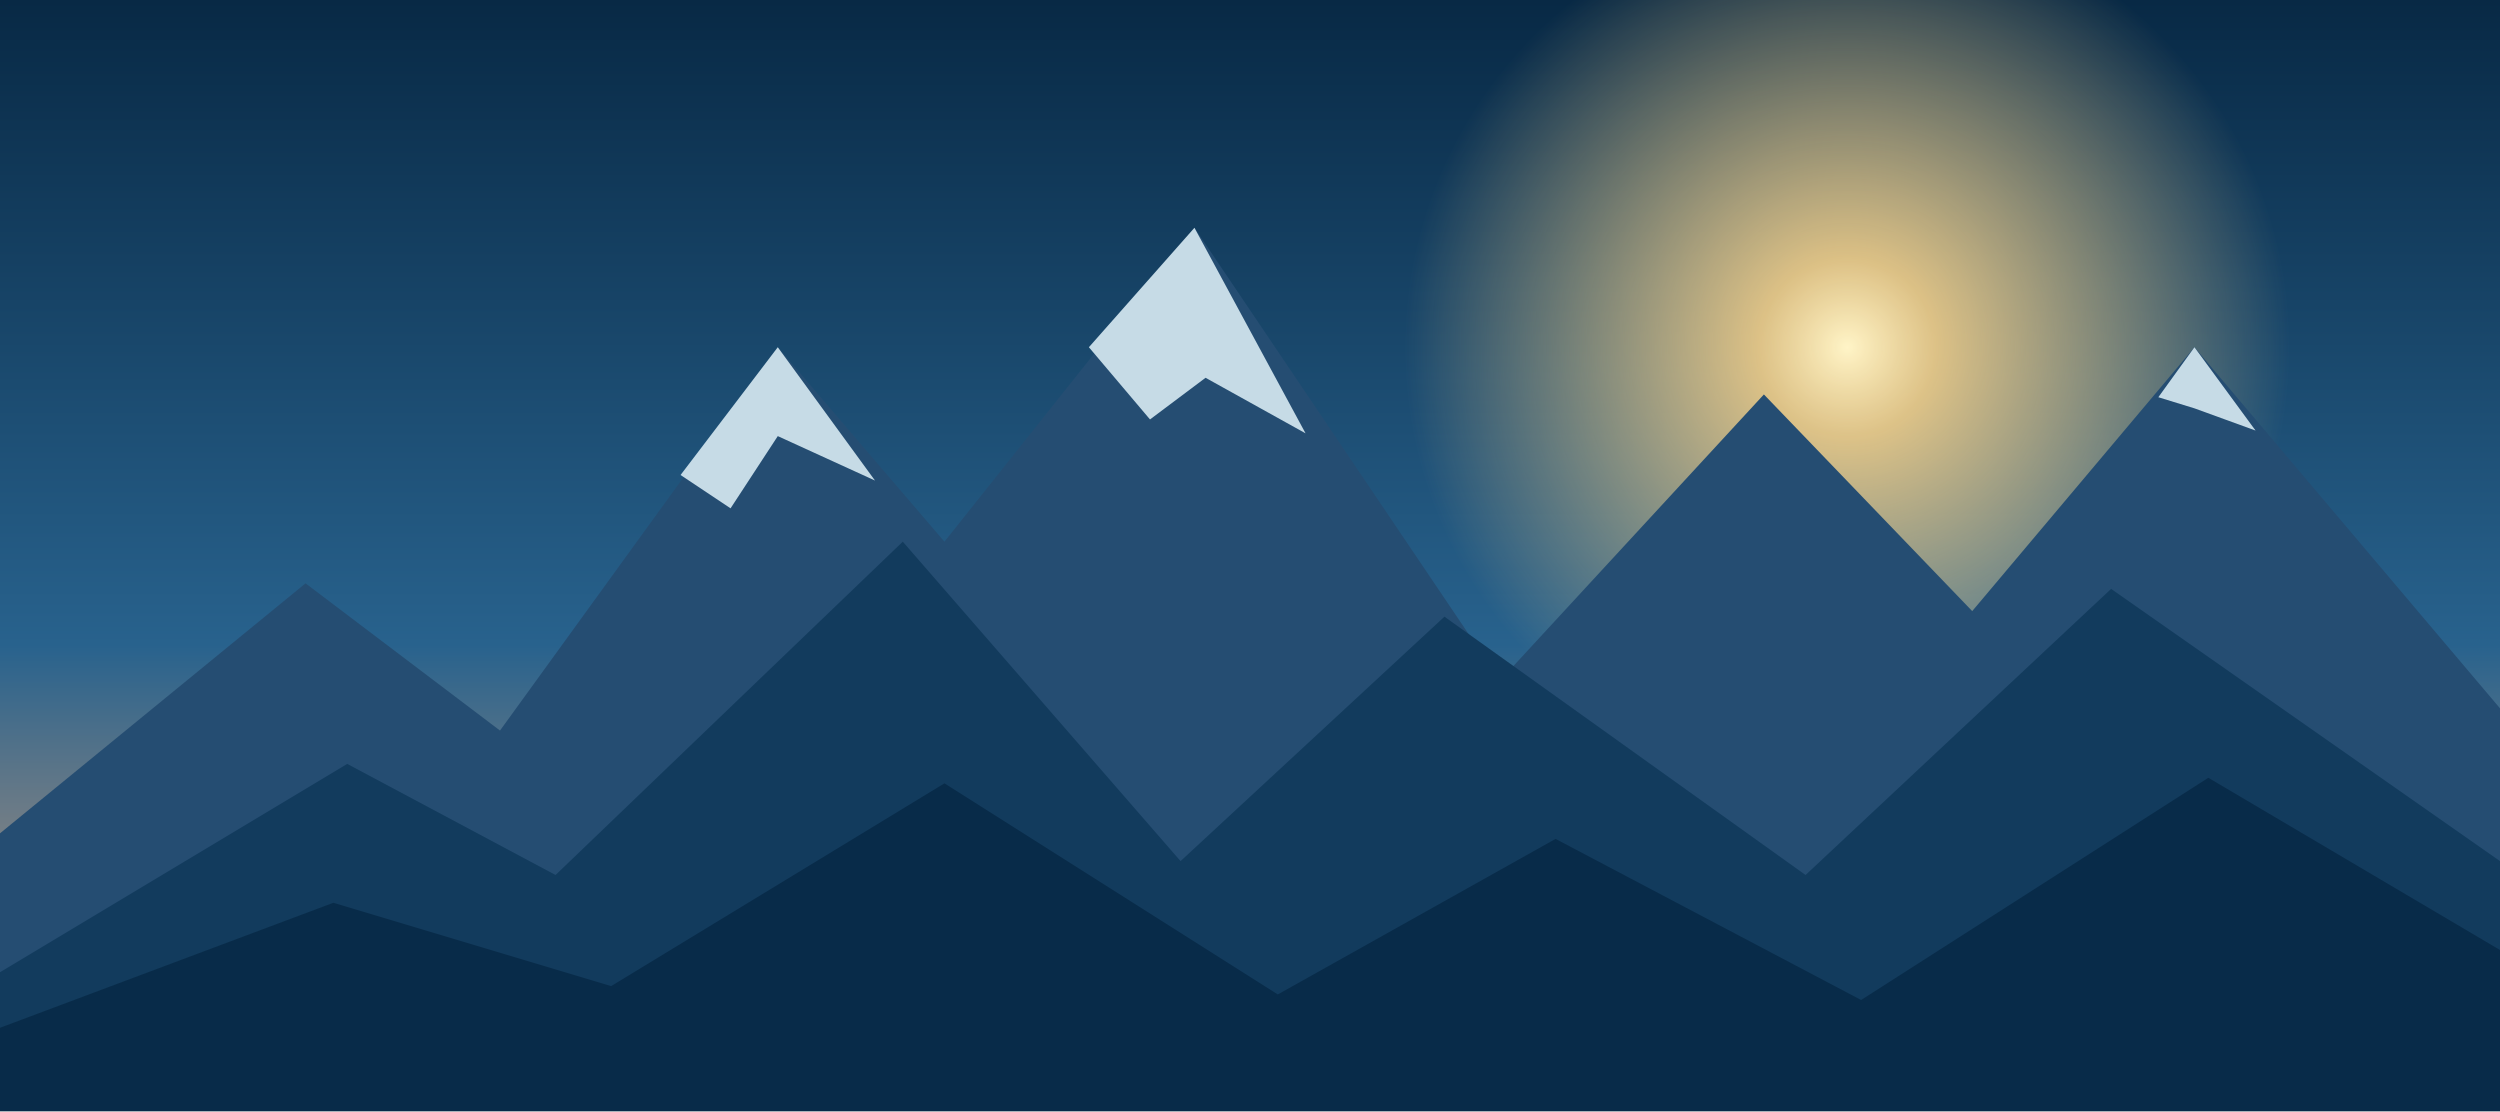
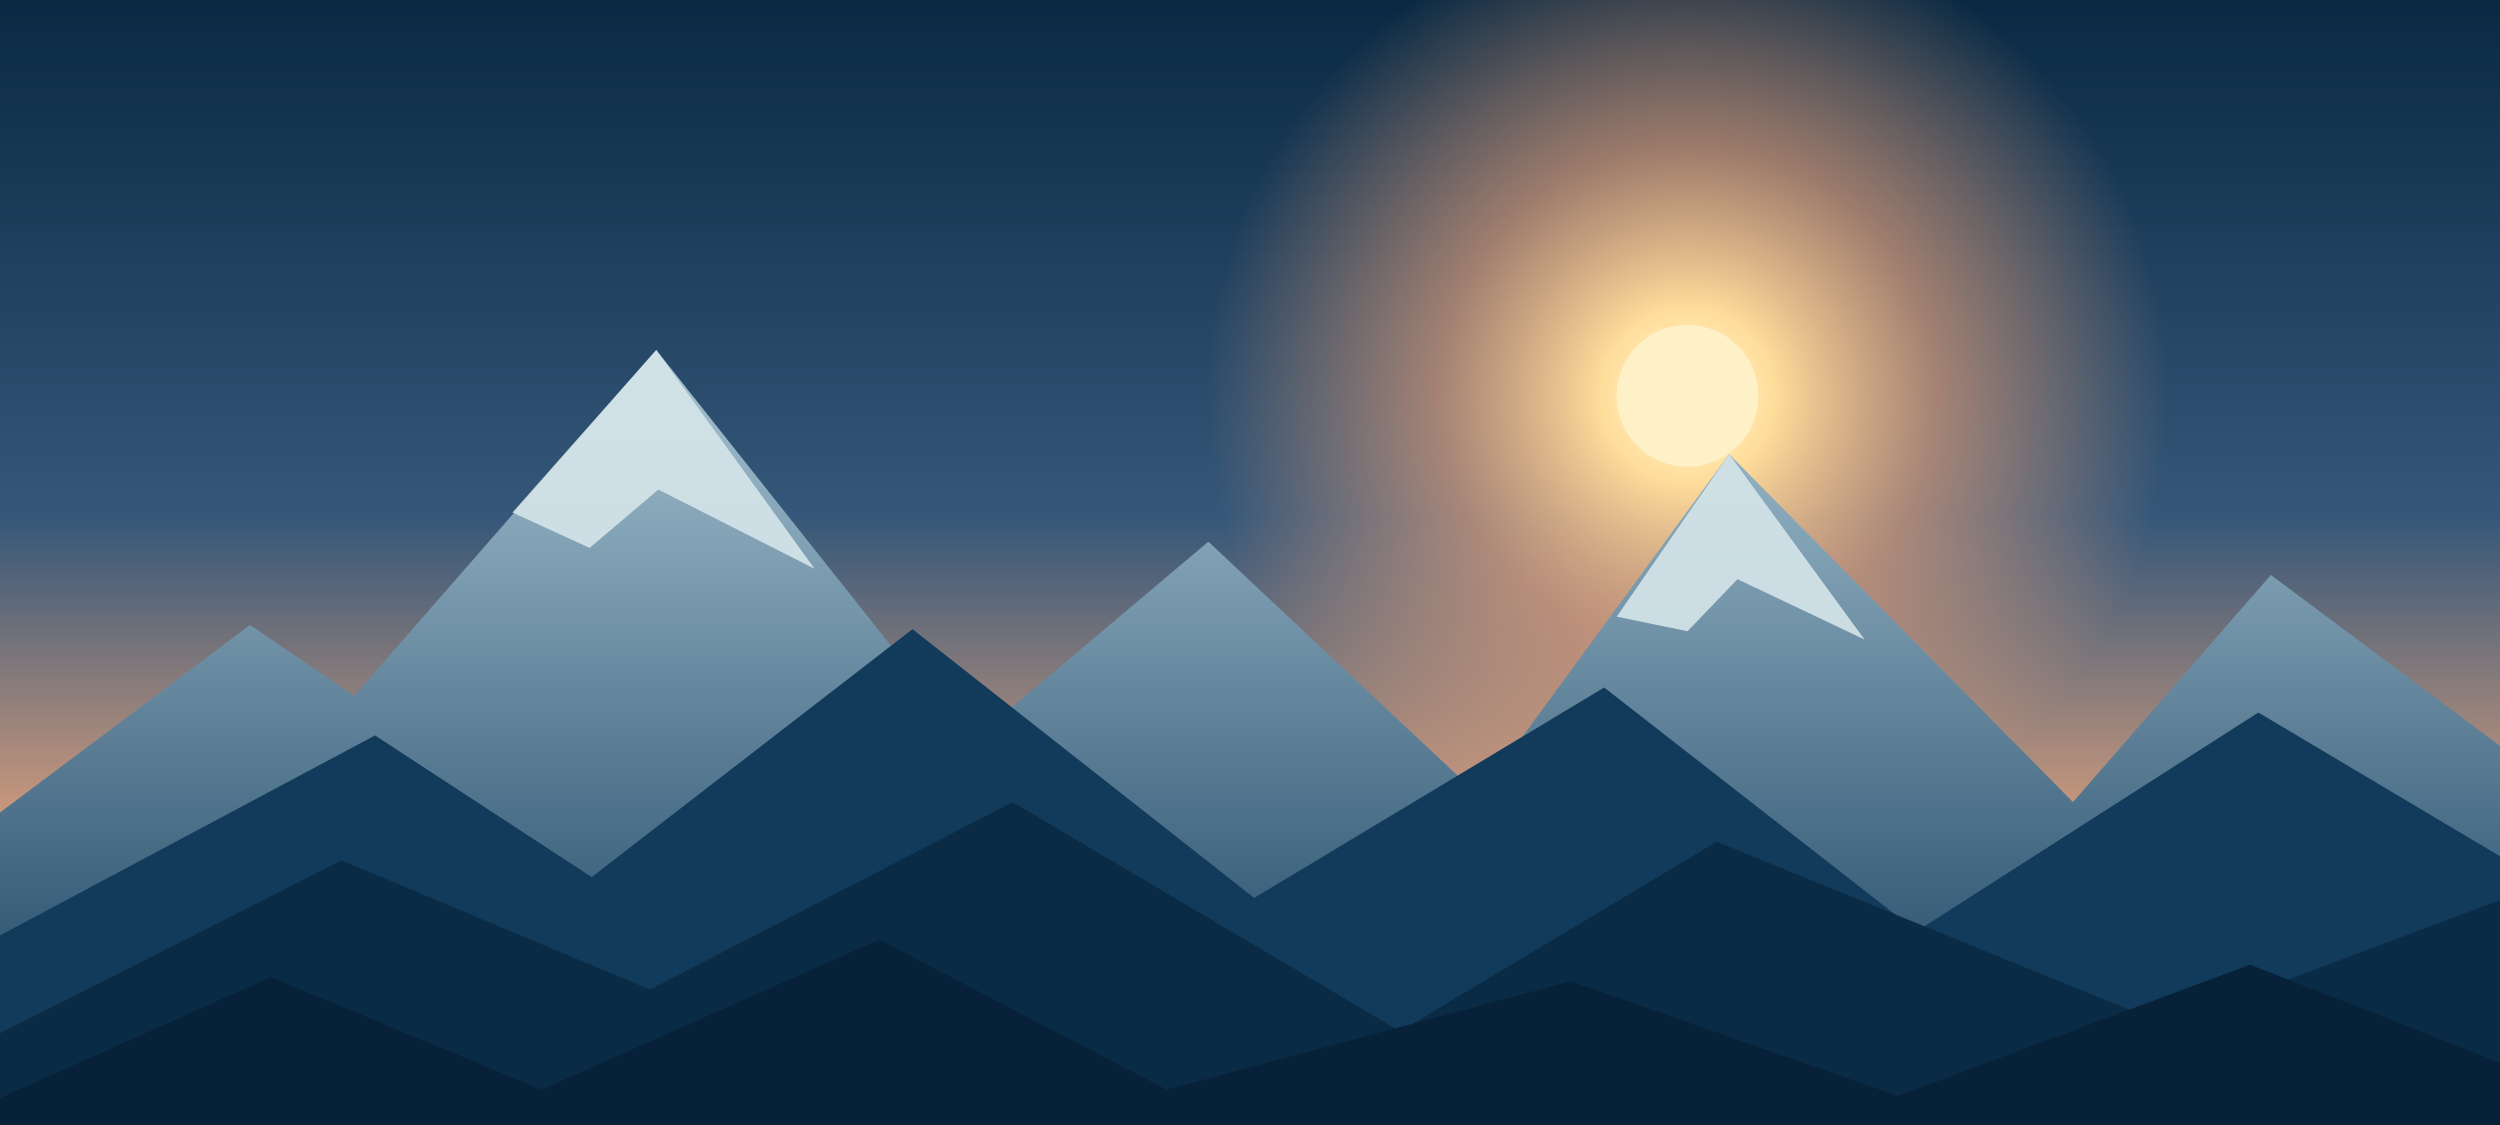
- <svg xmlns="http://www.w3.org/2000/svg" viewBox="0 0 900 400" preserveAspectRatio="xMidYMid slice">
+ <svg xmlns="http://www.w3.org/2000/svg" viewBox="0 0 1200 540" preserveAspectRatio="xMidYMid slice">
  <defs>
    <linearGradient id="sky" x2="0" y2="1">
-       <stop stop-color="#082945" />
-       <stop offset=".58" stop-color="#28628d" />
-       <stop offset="1" stop-color="#e3a77b" />
+       <stop stop-color="#092943" />
+       <stop offset=".46" stop-color="#355779" />
+       <stop offset=".77" stop-color="#e4a47d" />
+       <stop offset="1" stop-color="#153e5c" />
    </linearGradient>
    <radialGradient id="sun">
-       <stop stop-color="#fff4c7" />
-       <stop offset=".2" stop-color="#ffd78b" stop-opacity=".85" />
-       <stop offset="1" stop-color="#ffd78b" stop-opacity="0" />
+       <stop stop-color="#fffbd5" />
+       <stop offset=".18" stop-color="#ffdd9b" />
+       <stop offset=".52" stop-color="#f4a77a" stop-opacity=".6" />
+       <stop offset="1" stop-color="#f4a77a" stop-opacity="0" />
    </radialGradient>
+     <linearGradient id="peak" x2="0" y2="1">
+       <stop stop-color="#a6c3d2" />
+       <stop offset="1" stop-color="#123b5b" />
+     </linearGradient>
  </defs>
-   <rect width="900" height="400" fill="url(#sky)" />
-   <circle cx="665" cy="125" r="160" fill="url(#sun)" />
-   <path d="M0 300 110 210 180 263 280 125 340 195 430 82 540 245 635 142 710 220 790 125 900 255V400H0Z" fill="#254d72" />
-   <path d="m245 171 35-46 35 48-35-16-17 26Zm147-46 38-43 40 74-36-20-20 15Zm385 18 13-18 22 30-22-8Z" fill="#c6dbe6" />
-   <path d="M0 350 125 275 200 315 325 195 425 310 520 222 650 315 760 212 900 310V400H0Z" fill="#123b5d" />
-   <path d="M0 370 120 325 220 355 340 282 460 358 560 302 670 360 795 280 900 342V400H0Z" fill="#082b49" />
+   <rect width="1200" height="540" fill="url(#sky)" />
+   <circle cx="810" cy="190" r="230" fill="url(#sun)" />
+   <circle cx="810" cy="190" r="34" fill="#fff1c7" />
+   <path d="M0 390 120 300 170 334 315 168 465 357 580 260 710 382 830 218 995 385 1090 276 1200 358V540H0Z" fill="url(#peak)" />
+   <path d="m246 246 69-78 76 105-75-38-33 28zM776 296l54-78 65 89-61-29-24 25z" fill="#d5e5e9" opacity=".9" />
+   <path d="M0 449 180 353 284 421 438 302 602 431 770 330 920 447 1084 342 1200 411V540H0Z" fill="#123b5b" />
+   <path d="M0 496 164 413 312 475 486 385 672 495 824 404 1040 492 1200 432V540H0Z" fill="#0a2b45" />
+   <path d="M0 527 130 469 260 523 422 451 560 523 754 471 911 526 1080 463 1200 510V540H0Z" fill="#072238" />
</svg>
